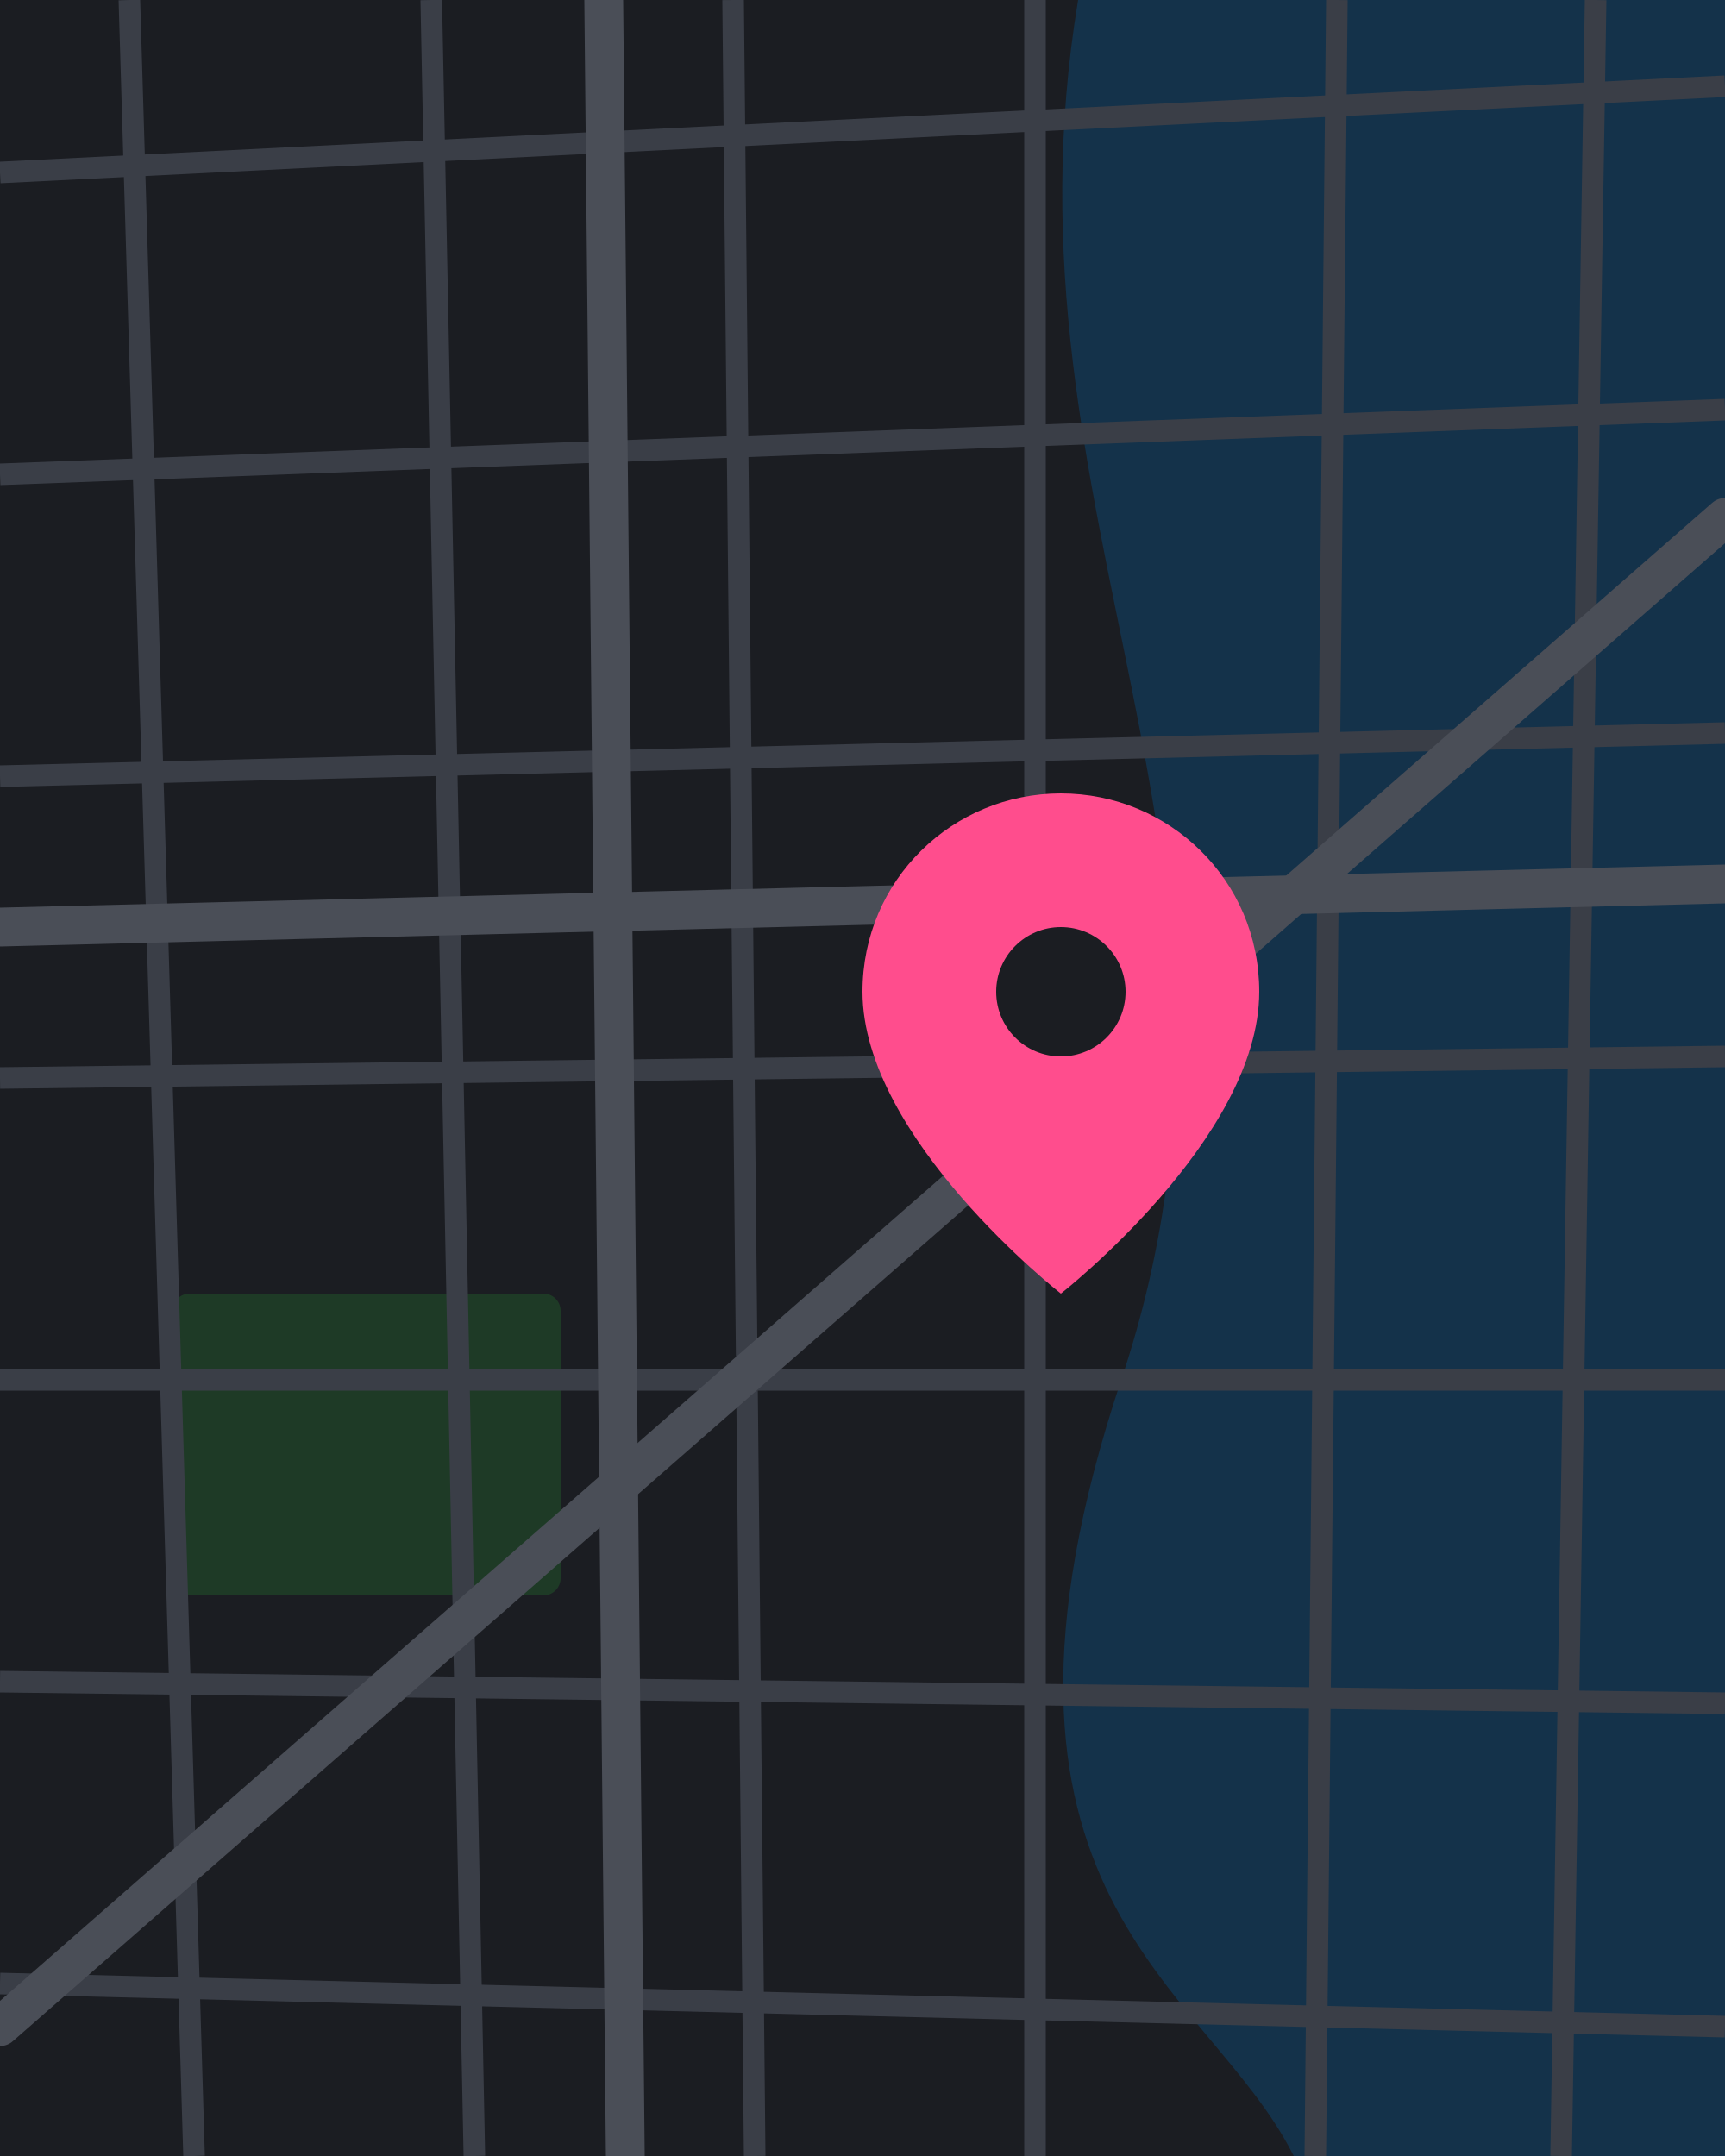
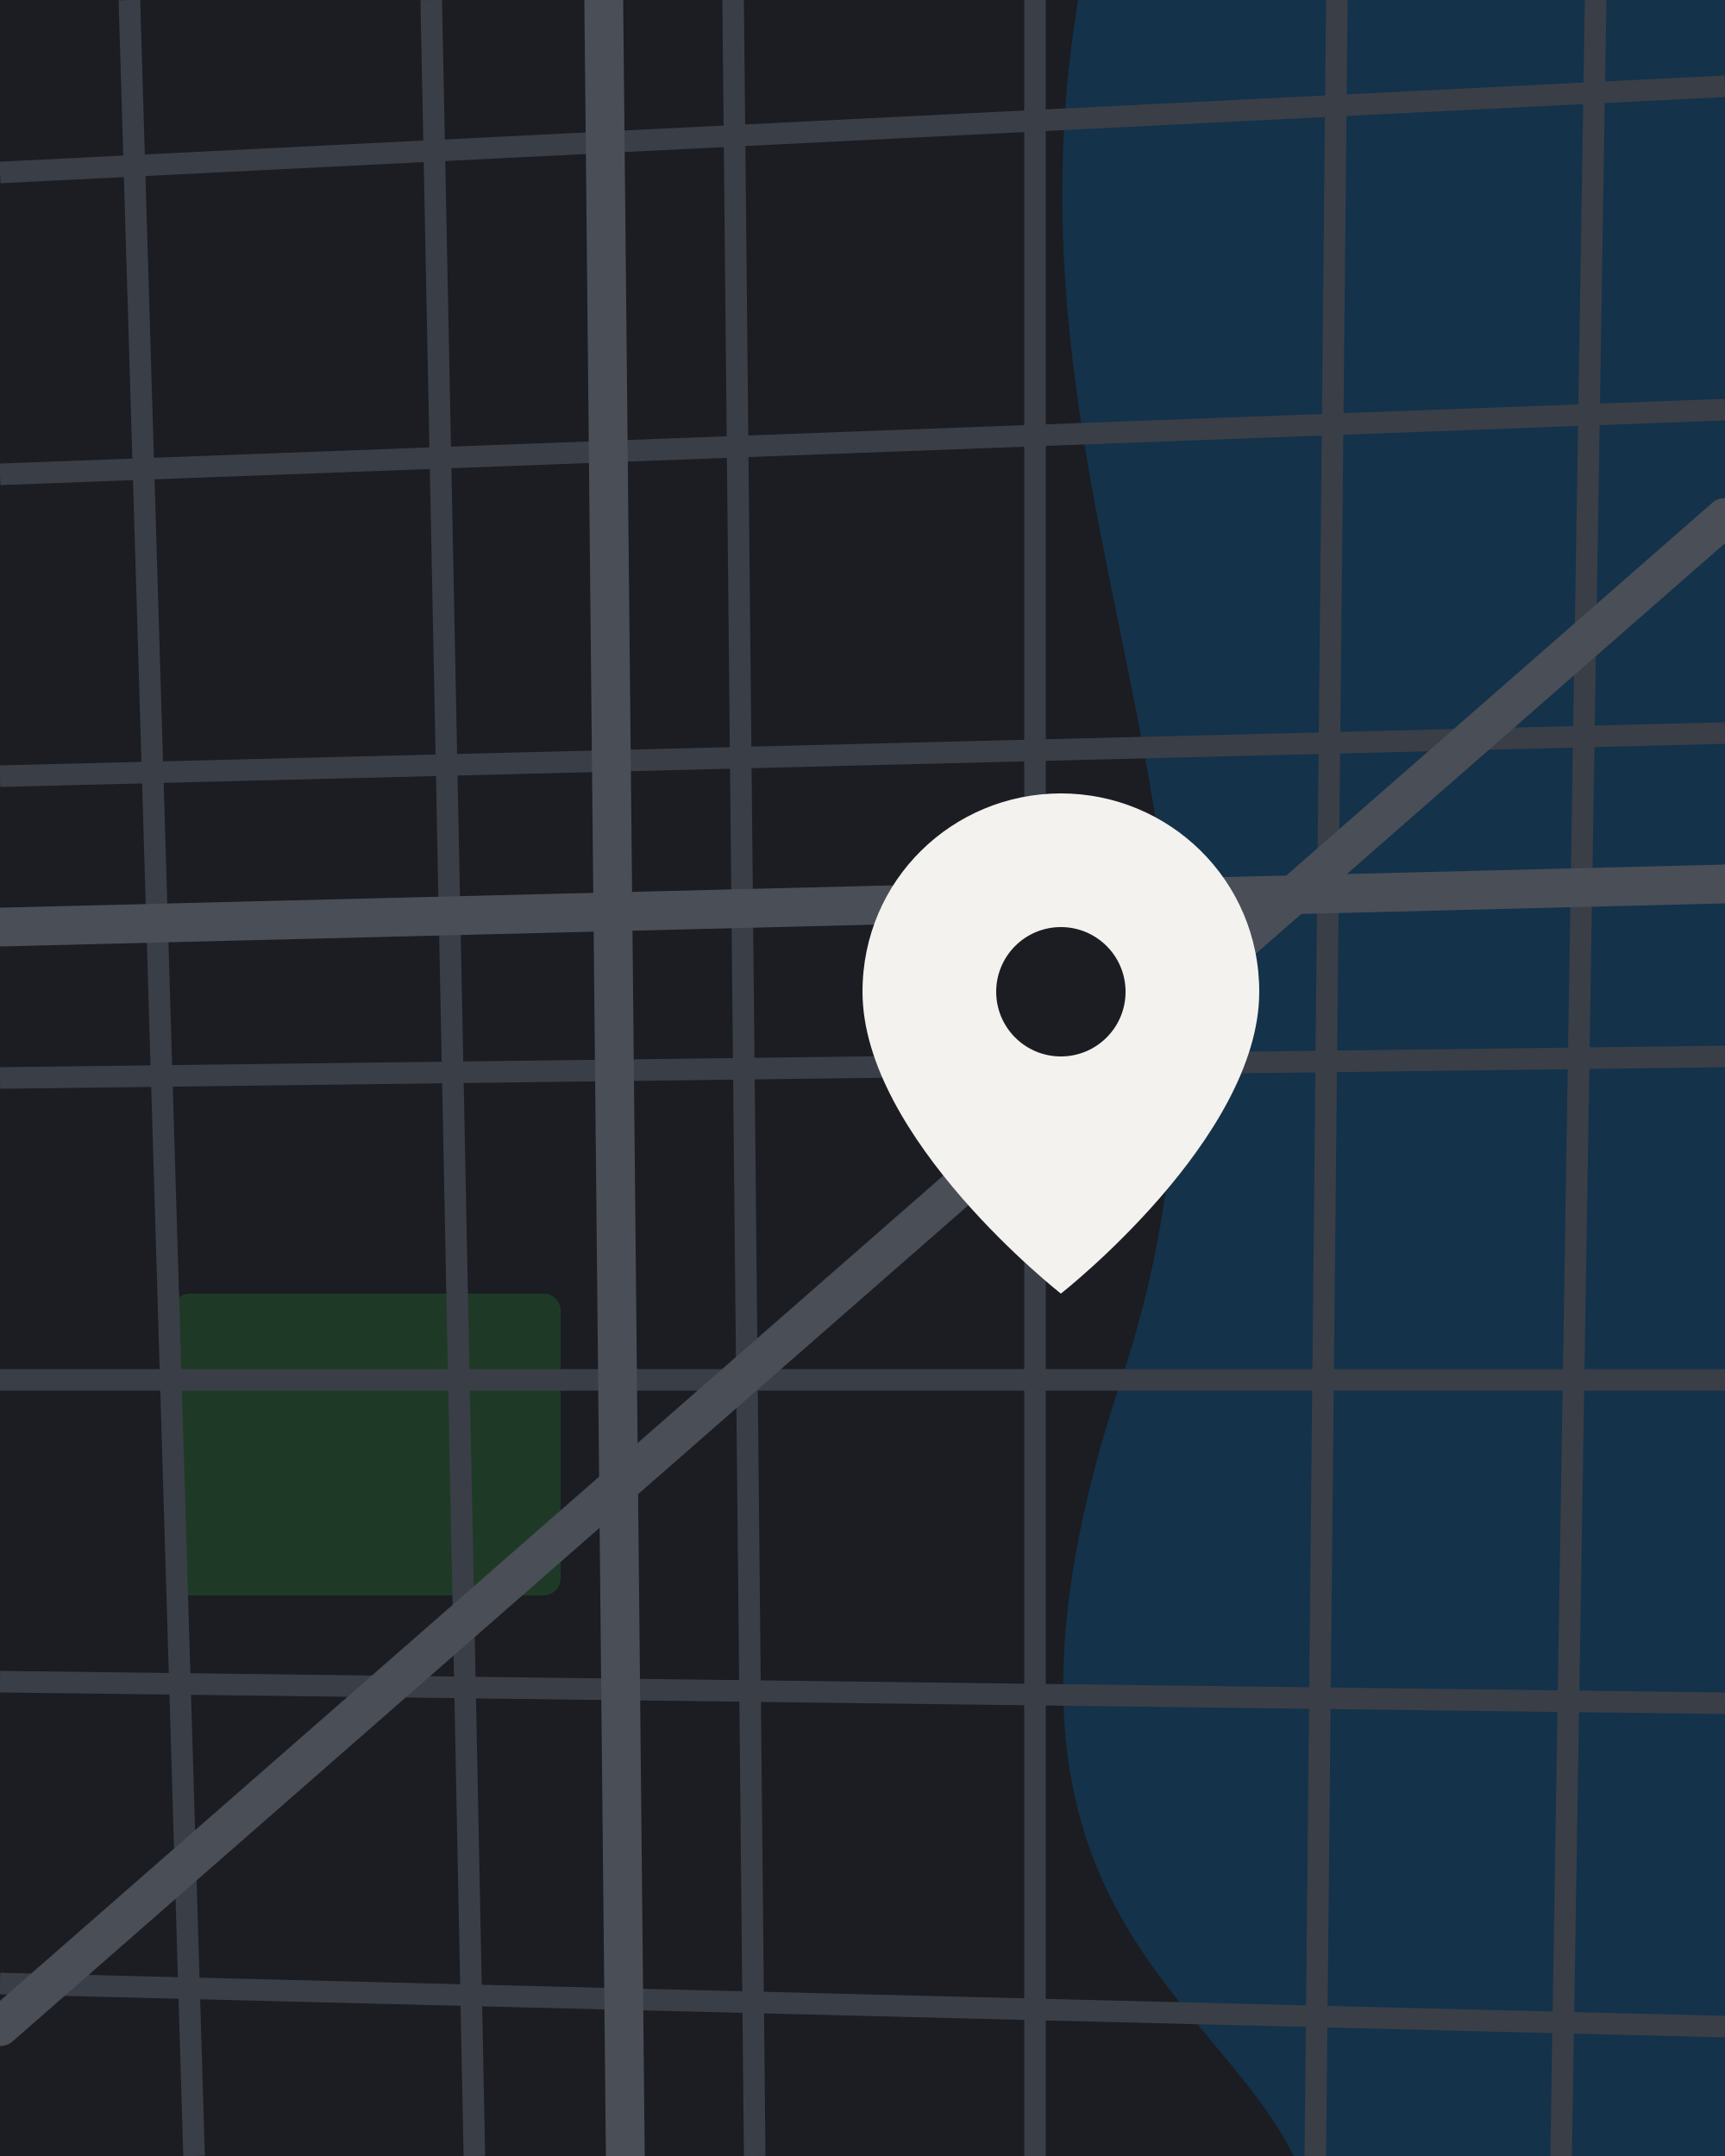
<svg xmlns="http://www.w3.org/2000/svg" viewBox="0 0 400 500" preserveAspectRatio="xMidYMid slice">
  <rect width="400" height="500" fill="#1b1d22" />
  <path d="M250 0 C230 120 300 200 260 320 S280 460 300 500 L400 500 L400 0 Z" fill="#14324a" />
  <rect x="40" y="300" width="90" height="70" rx="4" fill="#1e3a26" />
  <g stroke="#3a3e47" stroke-width="5" fill="none">
    <path d="M0 40 L400 20M0 110 L400 95M0 180 L400 170M0 250 L400 245M0 320 L400 320M0 390 L400 395M0 460 L400 470" />
    <path d="M30 0 L45 500M100 0 L110 500M170 0 L175 500M240 0 L240 500M310 0 L305 500M370 0 L362 500" />
  </g>
  <g stroke="#4a4e57" stroke-width="9" fill="none" stroke-linecap="round">
    <path d="M0 215 L400 205" />
    <path d="M140 0 L145 500" />
    <path d="M0 470 L400 120" />
  </g>
-   <path d="M200 230c0-26 21-46 46-46s46 20 46 46c0 34-46 70-46 70s-46-36-46-70z" fill="#ff4d8d" />
+   <path d="M200 230c0-26 21-46 46-46s46 20 46 46c0 34-46 70-46 70s-46-36-46-70z" fill="#f3f2ee" />
  <circle cx="246" cy="230" r="15" fill="#1b1d22" />
</svg>
